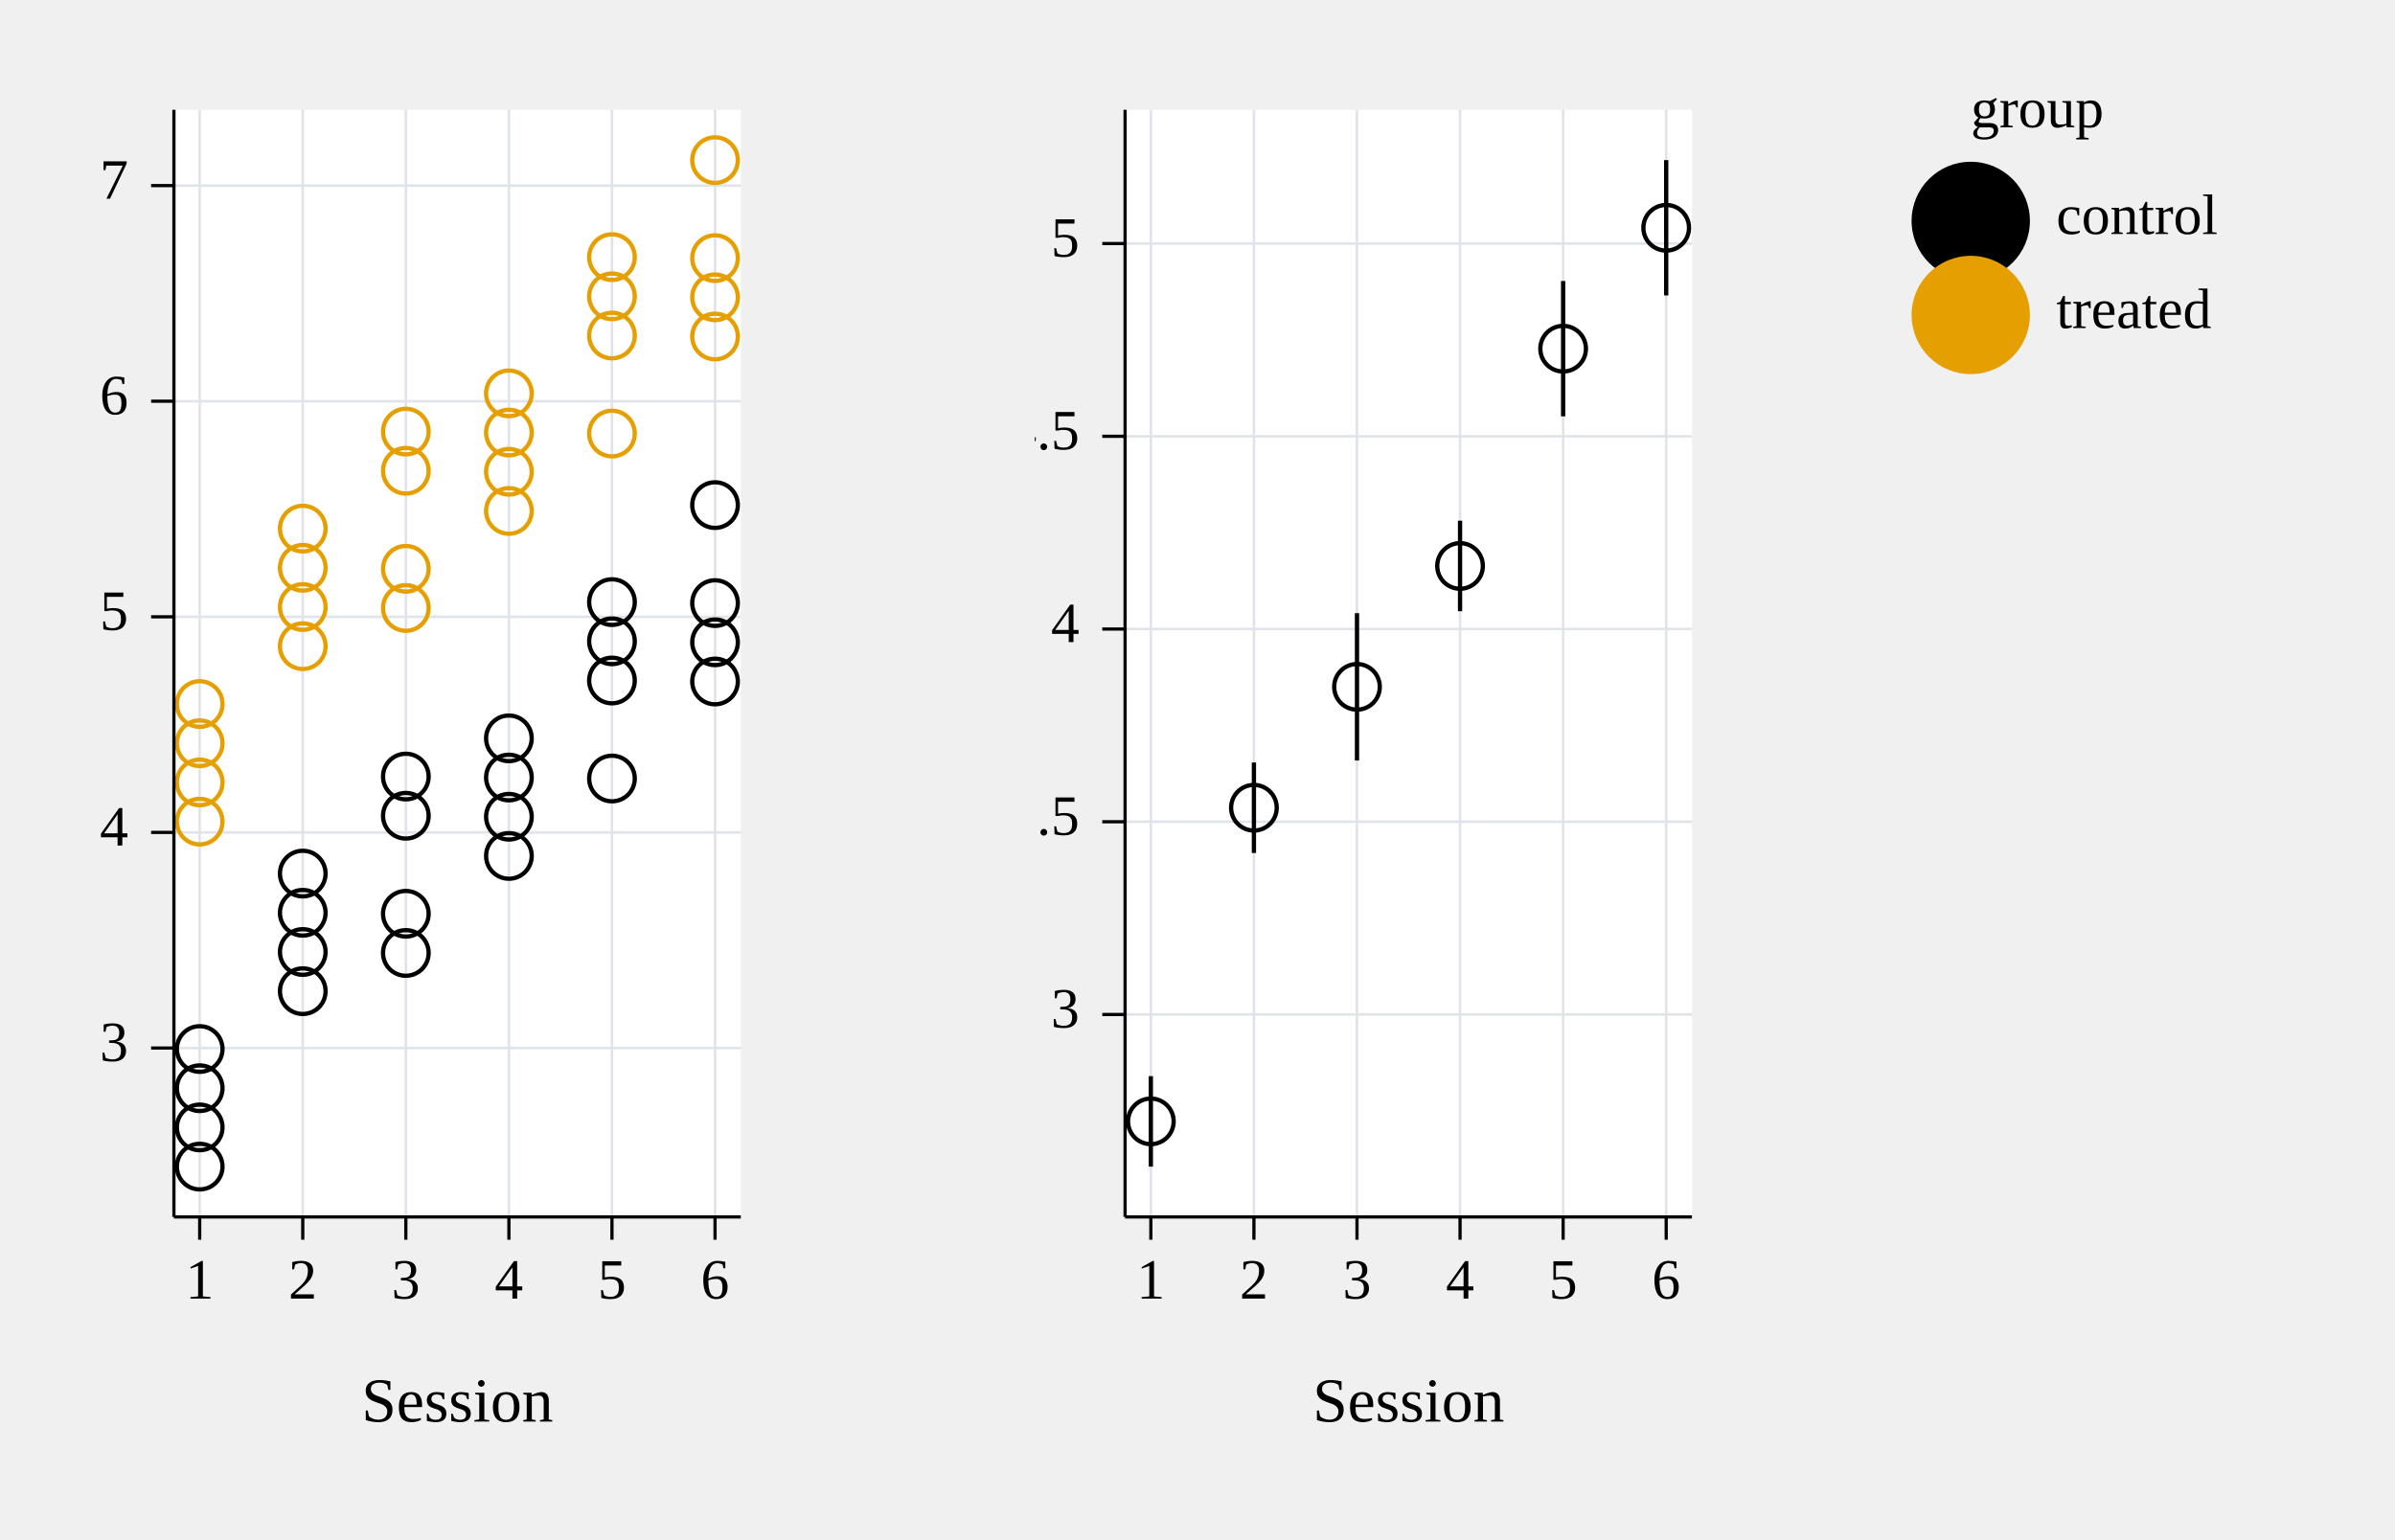
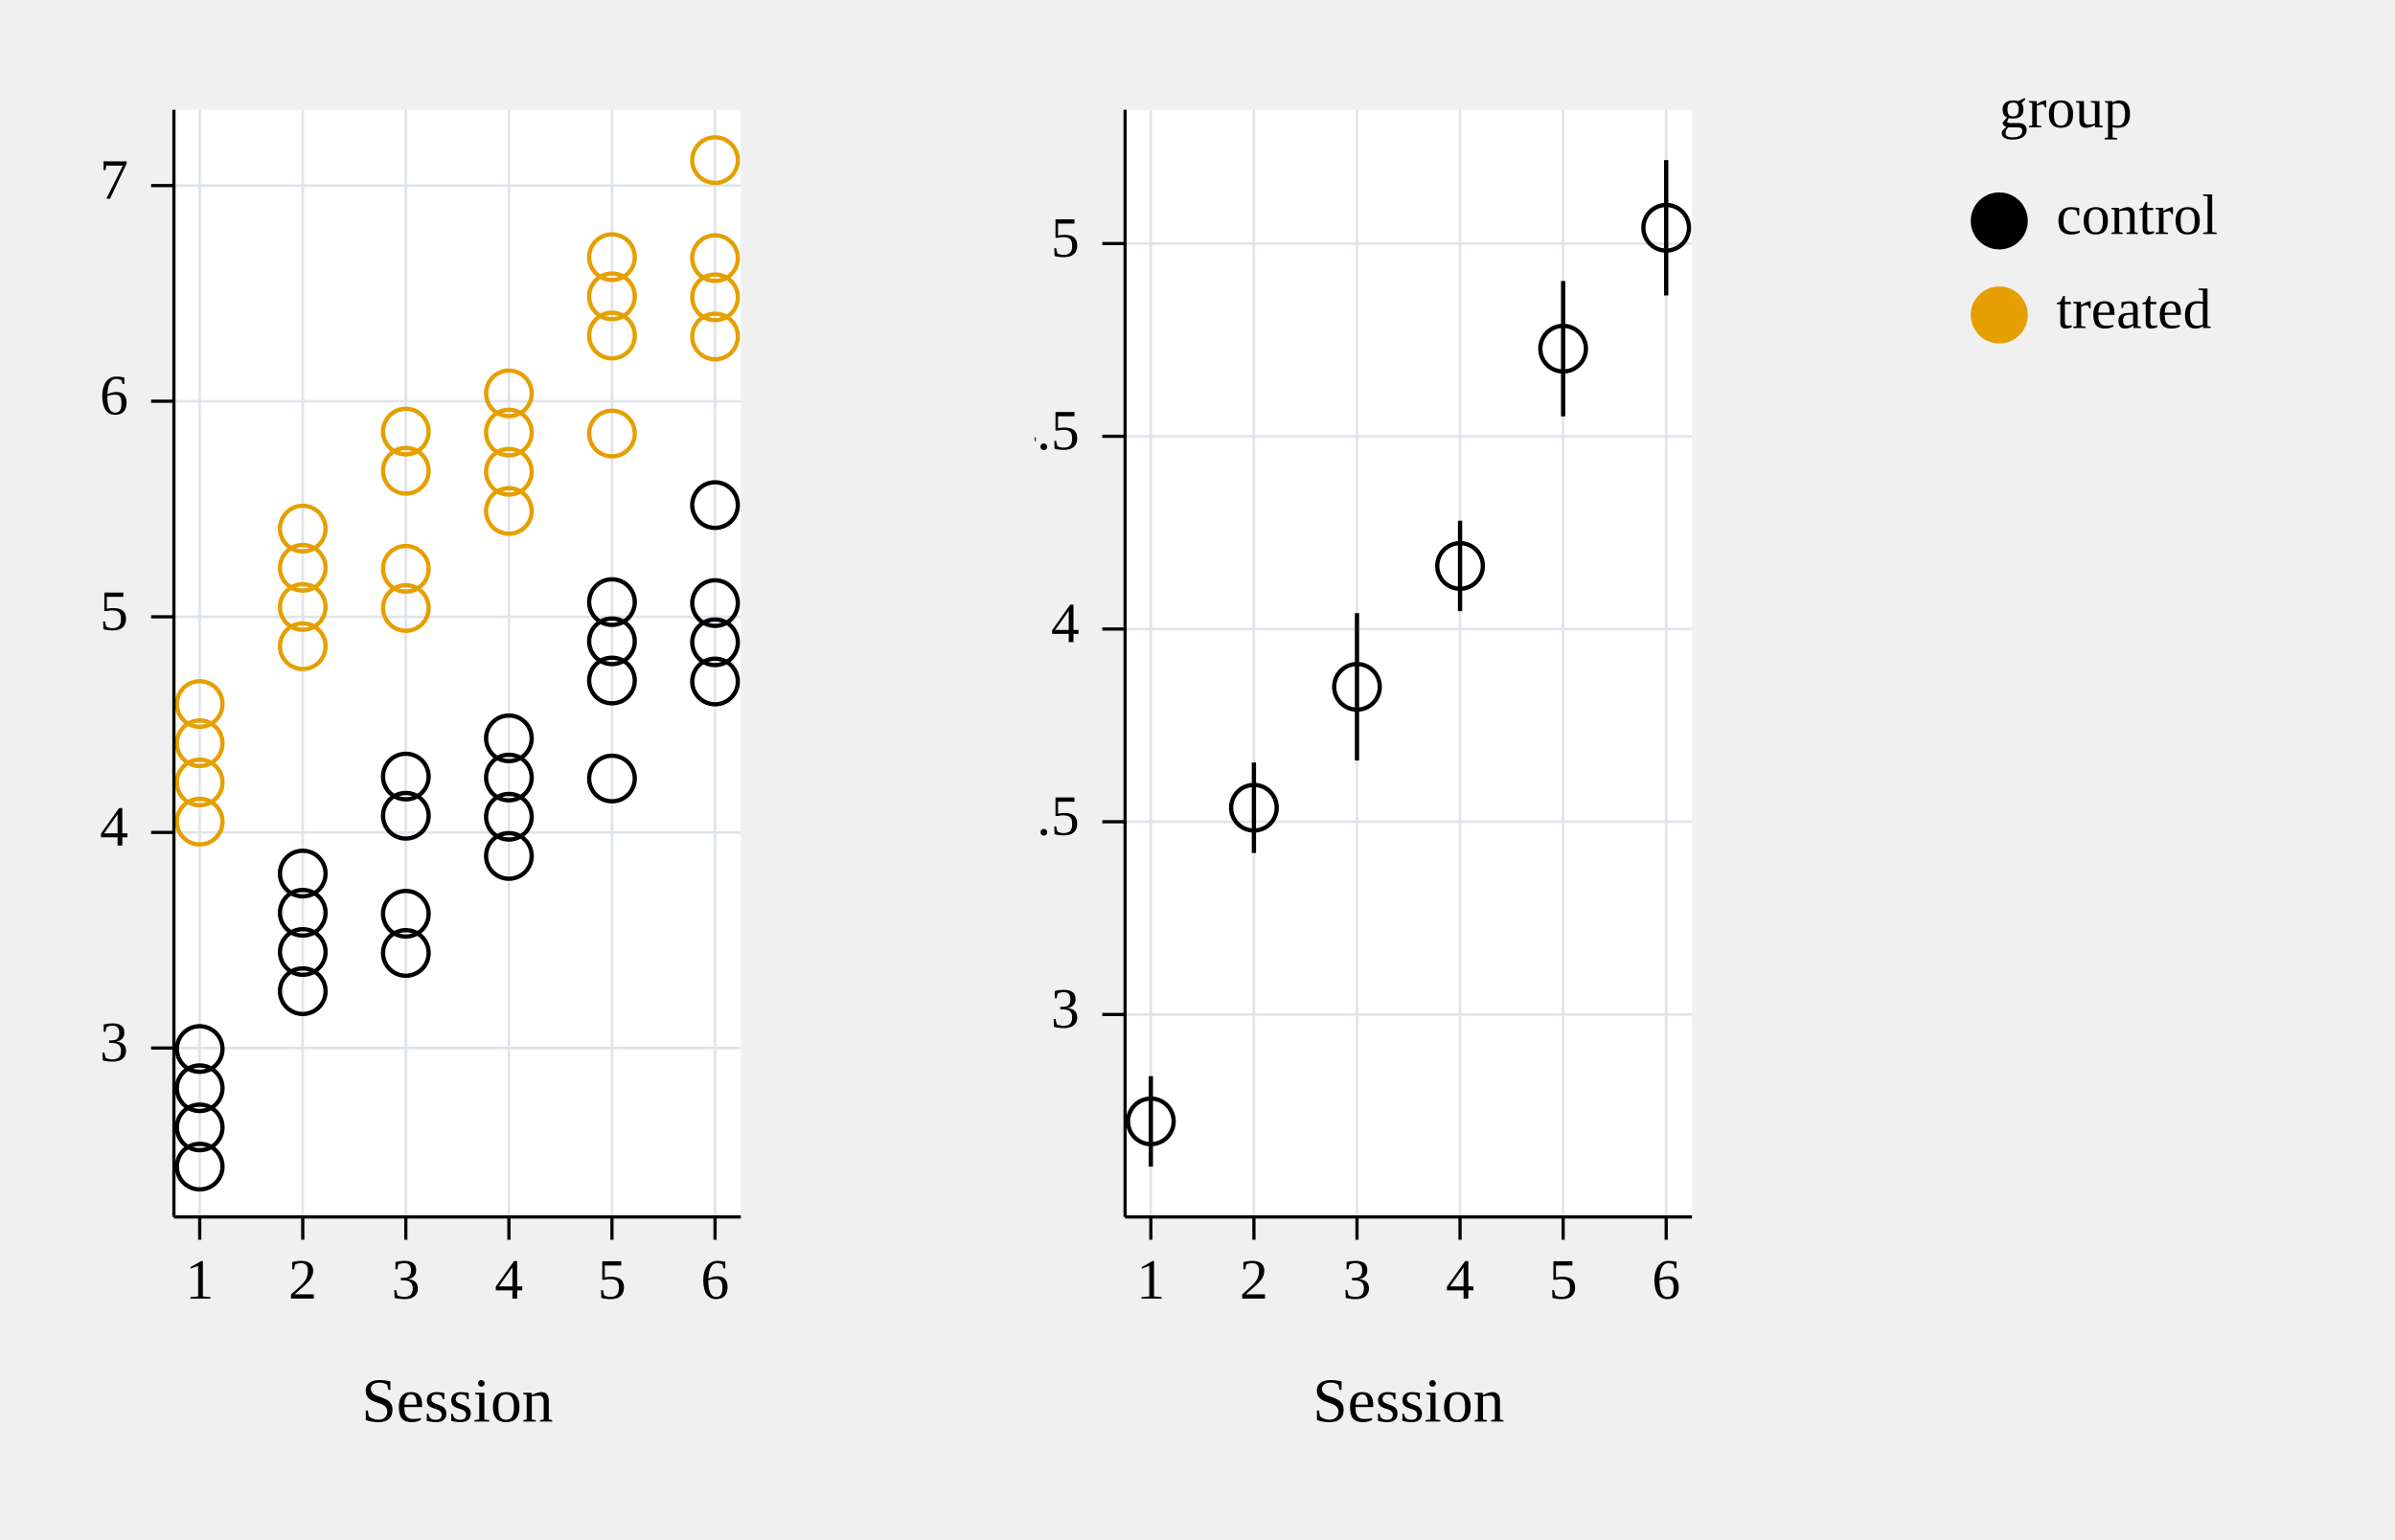
<svg xmlns="http://www.w3.org/2000/svg" width="560" height="360" viewBox="0 0 560 360" id="intaglio-svg" role="img" aria-labelledby="intaglio-svg-title" aria-describedby="intaglio-svg-description">
  <g data-name="composition-cell-0" clip-path="url(#clip-0)">
    <g data-name="plot-panel" clip-path="url(#clip-1)">
      <rect data-name="plot-panel-background" stroke="none" fill="#ffffff" stroke-width="1" stroke-linecap="butt" stroke-linejoin="miter" x="40.668" y="25.679" width="132.548" height="258.951" />
      <polyline data-name="plot-panel-grid-x" stroke="#e0e4ea" fill="none" stroke-width="0.6" stroke-linecap="butt" stroke-linejoin="miter" points="46.693,284.63 46.693,25.679" />
      <polyline data-name="plot-panel-grid-x" stroke="#e0e4ea" fill="none" stroke-width="0.6" stroke-linecap="butt" stroke-linejoin="miter" points="70.792,284.63 70.792,25.679" />
      <polyline data-name="plot-panel-grid-x" stroke="#e0e4ea" fill="none" stroke-width="0.6" stroke-linecap="butt" stroke-linejoin="miter" points="94.892,284.63 94.892,25.679" />
      <polyline data-name="plot-panel-grid-x" stroke="#e0e4ea" fill="none" stroke-width="0.6" stroke-linecap="butt" stroke-linejoin="miter" points="118.991,284.63 118.991,25.679" />
      <polyline data-name="plot-panel-grid-x" stroke="#e0e4ea" fill="none" stroke-width="0.6" stroke-linecap="butt" stroke-linejoin="miter" points="143.091,284.63 143.091,25.679" />
      <polyline data-name="plot-panel-grid-x" stroke="#e0e4ea" fill="none" stroke-width="0.6" stroke-linecap="butt" stroke-linejoin="miter" points="167.191,284.63 167.191,25.679" />
      <polyline data-name="plot-panel-grid-y" stroke="#e0e4ea" fill="none" stroke-width="0.6" stroke-linecap="butt" stroke-linejoin="miter" points="40.668,245.123 173.215,245.123" />
      <polyline data-name="plot-panel-grid-y" stroke="#e0e4ea" fill="none" stroke-width="0.6" stroke-linecap="butt" stroke-linejoin="miter" points="40.668,194.695 173.215,194.695" />
      <polyline data-name="plot-panel-grid-y" stroke="#e0e4ea" fill="none" stroke-width="0.6" stroke-linecap="butt" stroke-linejoin="miter" points="40.668,144.266 173.215,144.266" />
      <polyline data-name="plot-panel-grid-y" stroke="#e0e4ea" fill="none" stroke-width="0.6" stroke-linecap="butt" stroke-linejoin="miter" points="40.668,93.838 173.215,93.838" />
      <polyline data-name="plot-panel-grid-y" stroke="#e0e4ea" fill="none" stroke-width="0.6" stroke-linecap="butt" stroke-linejoin="miter" points="40.668,43.409 173.215,43.409" />
      <circle stroke="#000000" fill="none" stroke-width="1" stroke-linecap="butt" stroke-linejoin="miter" cx="46.693" cy="272.859" r="5.333" />
      <circle stroke="#000000" fill="none" stroke-width="1" stroke-linecap="butt" stroke-linejoin="miter" cx="70.792" cy="231.829" r="5.333" />
      <circle stroke="#000000" fill="none" stroke-width="1" stroke-linecap="butt" stroke-linejoin="miter" cx="94.892" cy="190.798" r="5.333" />
      <circle stroke="#000000" fill="none" stroke-width="1" stroke-linecap="butt" stroke-linejoin="miter" cx="118.991" cy="200.196" r="5.333" />
      <circle stroke="#000000" fill="none" stroke-width="1" stroke-linecap="butt" stroke-linejoin="miter" cx="143.091" cy="159.166" r="5.333" />
      <circle stroke="#000000" fill="none" stroke-width="1" stroke-linecap="butt" stroke-linejoin="miter" cx="167.191" cy="118.135" r="5.333" />
      <circle stroke="#000000" fill="none" stroke-width="1" stroke-linecap="butt" stroke-linejoin="miter" cx="46.693" cy="263.69" r="5.333" />
      <circle stroke="#000000" fill="none" stroke-width="1" stroke-linecap="butt" stroke-linejoin="miter" cx="70.792" cy="222.66" r="5.333" />
      <circle stroke="#000000" fill="none" stroke-width="1" stroke-linecap="butt" stroke-linejoin="miter" cx="94.892" cy="181.629" r="5.333" />
      <circle stroke="#000000" fill="none" stroke-width="1" stroke-linecap="butt" stroke-linejoin="miter" cx="118.991" cy="191.027" r="5.333" />
      <circle stroke="#000000" fill="none" stroke-width="1" stroke-linecap="butt" stroke-linejoin="miter" cx="143.091" cy="149.997" r="5.333" />
      <circle stroke="#000000" fill="none" stroke-width="1" stroke-linecap="butt" stroke-linejoin="miter" cx="167.191" cy="159.395" r="5.333" />
      <circle stroke="#000000" fill="none" stroke-width="1" stroke-linecap="butt" stroke-linejoin="miter" cx="46.693" cy="254.522" r="5.333" />
      <circle stroke="#000000" fill="none" stroke-width="1" stroke-linecap="butt" stroke-linejoin="miter" cx="70.792" cy="213.491" r="5.333" />
      <circle stroke="#000000" fill="none" stroke-width="1" stroke-linecap="butt" stroke-linejoin="miter" cx="94.892" cy="222.889" r="5.333" />
      <circle stroke="#000000" fill="none" stroke-width="1" stroke-linecap="butt" stroke-linejoin="miter" cx="118.991" cy="181.858" r="5.333" />
      <circle stroke="#000000" fill="none" stroke-width="1" stroke-linecap="butt" stroke-linejoin="miter" cx="143.091" cy="140.828" r="5.333" />
      <circle stroke="#000000" fill="none" stroke-width="1" stroke-linecap="butt" stroke-linejoin="miter" cx="167.191" cy="150.226" r="5.333" />
      <circle stroke="#000000" fill="none" stroke-width="1" stroke-linecap="butt" stroke-linejoin="miter" cx="46.693" cy="245.353" r="5.333" />
      <circle stroke="#000000" fill="none" stroke-width="1" stroke-linecap="butt" stroke-linejoin="miter" cx="70.792" cy="204.322" r="5.333" />
      <circle stroke="#000000" fill="none" stroke-width="1" stroke-linecap="butt" stroke-linejoin="miter" cx="94.892" cy="213.72" r="5.333" />
      <circle stroke="#000000" fill="none" stroke-width="1" stroke-linecap="butt" stroke-linejoin="miter" cx="118.991" cy="172.69" r="5.333" />
      <circle stroke="#000000" fill="none" stroke-width="1" stroke-linecap="butt" stroke-linejoin="miter" cx="143.091" cy="182.088" r="5.333" />
      <circle stroke="#000000" fill="none" stroke-width="1" stroke-linecap="butt" stroke-linejoin="miter" cx="167.191" cy="141.057" r="5.333" />
      <circle stroke="#e69f00" fill="none" stroke-width="1" stroke-linecap="butt" stroke-linejoin="miter" cx="46.693" cy="192.173" r="5.333" />
      <circle stroke="#e69f00" fill="none" stroke-width="1" stroke-linecap="butt" stroke-linejoin="miter" cx="70.792" cy="151.143" r="5.333" />
      <circle stroke="#e69f00" fill="none" stroke-width="1" stroke-linecap="butt" stroke-linejoin="miter" cx="94.892" cy="110.112" r="5.333" />
      <circle stroke="#e69f00" fill="none" stroke-width="1" stroke-linecap="butt" stroke-linejoin="miter" cx="118.991" cy="119.51" r="5.333" />
      <circle stroke="#e69f00" fill="none" stroke-width="1" stroke-linecap="butt" stroke-linejoin="miter" cx="143.091" cy="78.48" r="5.333" />
      <circle stroke="#e69f00" fill="none" stroke-width="1" stroke-linecap="butt" stroke-linejoin="miter" cx="167.191" cy="37.45" r="5.333" />
      <circle stroke="#e69f00" fill="none" stroke-width="1" stroke-linecap="butt" stroke-linejoin="miter" cx="46.693" cy="183.005" r="5.333" />
      <circle stroke="#e69f00" fill="none" stroke-width="1" stroke-linecap="butt" stroke-linejoin="miter" cx="70.792" cy="141.974" r="5.333" />
      <circle stroke="#e69f00" fill="none" stroke-width="1" stroke-linecap="butt" stroke-linejoin="miter" cx="94.892" cy="100.944" r="5.333" />
      <circle stroke="#e69f00" fill="none" stroke-width="1" stroke-linecap="butt" stroke-linejoin="miter" cx="118.991" cy="110.342" r="5.333" />
      <circle stroke="#e69f00" fill="none" stroke-width="1" stroke-linecap="butt" stroke-linejoin="miter" cx="143.091" cy="69.311" r="5.333" />
      <circle stroke="#e69f00" fill="none" stroke-width="1" stroke-linecap="butt" stroke-linejoin="miter" cx="167.191" cy="78.709" r="5.333" />
      <circle stroke="#e69f00" fill="none" stroke-width="1" stroke-linecap="butt" stroke-linejoin="miter" cx="46.693" cy="173.836" r="5.333" />
      <circle stroke="#e69f00" fill="none" stroke-width="1" stroke-linecap="butt" stroke-linejoin="miter" cx="70.792" cy="132.805" r="5.333" />
      <circle stroke="#e69f00" fill="none" stroke-width="1" stroke-linecap="butt" stroke-linejoin="miter" cx="94.892" cy="142.203" r="5.333" />
      <circle stroke="#e69f00" fill="none" stroke-width="1" stroke-linecap="butt" stroke-linejoin="miter" cx="118.991" cy="101.173" r="5.333" />
      <circle stroke="#e69f00" fill="none" stroke-width="1" stroke-linecap="butt" stroke-linejoin="miter" cx="143.091" cy="60.142" r="5.333" />
      <circle stroke="#e69f00" fill="none" stroke-width="1" stroke-linecap="butt" stroke-linejoin="miter" cx="167.191" cy="69.54" r="5.333" />
      <circle stroke="#e69f00" fill="none" stroke-width="1" stroke-linecap="butt" stroke-linejoin="miter" cx="46.693" cy="164.667" r="5.333" />
      <circle stroke="#e69f00" fill="none" stroke-width="1" stroke-linecap="butt" stroke-linejoin="miter" cx="70.792" cy="123.636" r="5.333" />
      <circle stroke="#e69f00" fill="none" stroke-width="1" stroke-linecap="butt" stroke-linejoin="miter" cx="94.892" cy="133.035" r="5.333" />
      <circle stroke="#e69f00" fill="none" stroke-width="1" stroke-linecap="butt" stroke-linejoin="miter" cx="118.991" cy="92.004" r="5.333" />
      <circle stroke="#e69f00" fill="none" stroke-width="1" stroke-linecap="butt" stroke-linejoin="miter" cx="143.091" cy="101.402" r="5.333" />
      <circle stroke="#e69f00" fill="none" stroke-width="1" stroke-linecap="butt" stroke-linejoin="miter" cx="167.191" cy="60.372" r="5.333" />
    </g>
    <g data-name="x-axis">
      <polyline data-name="x-axis-baseline" stroke="#000000" fill="none" stroke-width="0.75" stroke-linecap="butt" stroke-linejoin="miter" points="40.668,284.63 173.215,284.63" />
      <polyline data-name="x-axis-ticks" stroke="#000000" fill="none" stroke-width="0.75" stroke-linecap="butt" stroke-linejoin="miter" points="46.693,284.63 46.693,289.963" />
      <polyline data-name="x-axis-ticks" stroke="#000000" fill="none" stroke-width="0.75" stroke-linecap="butt" stroke-linejoin="miter" points="70.792,284.63 70.792,289.963" />
      <polyline data-name="x-axis-ticks" stroke="#000000" fill="none" stroke-width="0.75" stroke-linecap="butt" stroke-linejoin="miter" points="94.892,284.63 94.892,289.963" />
      <polyline data-name="x-axis-ticks" stroke="#000000" fill="none" stroke-width="0.75" stroke-linecap="butt" stroke-linejoin="miter" points="118.991,284.63 118.991,289.963" />
      <polyline data-name="x-axis-ticks" stroke="#000000" fill="none" stroke-width="0.75" stroke-linecap="butt" stroke-linejoin="miter" points="143.091,284.63 143.091,289.963" />
      <polyline data-name="x-axis-ticks" stroke="#000000" fill="none" stroke-width="0.75" stroke-linecap="butt" stroke-linejoin="miter" points="167.191,284.63 167.191,289.963" />
      <text data-name="x-axis-label" fill="#000000" stroke="none" font-size="13.333" x="46.693" y="295.296" text-anchor="middle" dominant-baseline="text-before-edge">1</text>
      <text data-name="x-axis-label" fill="#000000" stroke="none" font-size="13.333" x="70.792" y="295.296" text-anchor="middle" dominant-baseline="text-before-edge">2</text>
      <text data-name="x-axis-label" fill="#000000" stroke="none" font-size="13.333" x="94.892" y="295.296" text-anchor="middle" dominant-baseline="text-before-edge">3</text>
      <text data-name="x-axis-label" fill="#000000" stroke="none" font-size="13.333" x="118.991" y="295.296" text-anchor="middle" dominant-baseline="text-before-edge">4</text>
      <text data-name="x-axis-label" fill="#000000" stroke="none" font-size="13.333" x="143.091" y="295.296" text-anchor="middle" dominant-baseline="text-before-edge">5</text>
      <text data-name="x-axis-label" fill="#000000" stroke="none" font-size="13.333" x="167.191" y="295.296" text-anchor="middle" dominant-baseline="text-before-edge">6</text>
      <text data-name="x-axis-title" fill="#000000" stroke="none" font-size="14.667" x="106.942" y="329.13" text-anchor="middle" dominant-baseline="middle">Session</text>
    </g>
    <g data-name="y-axis">
      <polyline data-name="y-axis-baseline" stroke="#000000" fill="none" stroke-width="0.75" stroke-linecap="butt" stroke-linejoin="miter" points="40.668,284.63 40.668,25.679" />
      <polyline data-name="y-axis-ticks" stroke="#000000" fill="none" stroke-width="0.75" stroke-linecap="butt" stroke-linejoin="miter" points="40.668,245.123 35.334,245.123" />
      <polyline data-name="y-axis-ticks" stroke="#000000" fill="none" stroke-width="0.75" stroke-linecap="butt" stroke-linejoin="miter" points="40.668,194.695 35.334,194.695" />
      <polyline data-name="y-axis-ticks" stroke="#000000" fill="none" stroke-width="0.75" stroke-linecap="butt" stroke-linejoin="miter" points="40.668,144.266 35.334,144.266" />
      <polyline data-name="y-axis-ticks" stroke="#000000" fill="none" stroke-width="0.75" stroke-linecap="butt" stroke-linejoin="miter" points="40.668,93.838 35.334,93.838" />
      <polyline data-name="y-axis-ticks" stroke="#000000" fill="none" stroke-width="0.75" stroke-linecap="butt" stroke-linejoin="miter" points="40.668,43.409 35.334,43.409" />
      <text data-name="y-axis-label" fill="#000000" stroke="none" font-size="13.333" x="30.001" y="245.123" text-anchor="end" dominant-baseline="middle">3</text>
      <text data-name="y-axis-label" fill="#000000" stroke="none" font-size="13.333" x="30.001" y="194.695" text-anchor="end" dominant-baseline="middle">4</text>
      <text data-name="y-axis-label" fill="#000000" stroke="none" font-size="13.333" x="30.001" y="144.266" text-anchor="end" dominant-baseline="middle">5</text>
      <text data-name="y-axis-label" fill="#000000" stroke="none" font-size="13.333" x="30.001" y="93.838" text-anchor="end" dominant-baseline="middle">6</text>
      <text data-name="y-axis-label" fill="#000000" stroke="none" font-size="13.333" x="30.001" y="43.409" text-anchor="end" dominant-baseline="middle">7</text>
      <text data-name="y-axis-title" fill="#000000" stroke="none" font-size="14.667" x="4.568" y="155.154" text-anchor="middle" dominant-baseline="middle" transform="rotate(-90 4.5676 155.1543)">Score</text>
    </g>
  </g>
  <g data-name="composition-cell-1" clip-path="url(#clip-2)">
    <g data-name="plot-panel" clip-path="url(#clip-3)">
      <rect data-name="plot-panel-background" stroke="none" fill="#ffffff" stroke-width="1" stroke-linecap="butt" stroke-linejoin="miter" x="263.068" y="25.679" width="132.548" height="258.951" />
      <polyline data-name="plot-panel-grid-x" stroke="#e0e4ea" fill="none" stroke-width="0.6" stroke-linecap="butt" stroke-linejoin="miter" points="269.092,284.63 269.092,25.679" />
      <polyline data-name="plot-panel-grid-x" stroke="#e0e4ea" fill="none" stroke-width="0.6" stroke-linecap="butt" stroke-linejoin="miter" points="293.192,284.63 293.192,25.679" />
      <polyline data-name="plot-panel-grid-x" stroke="#e0e4ea" fill="none" stroke-width="0.6" stroke-linecap="butt" stroke-linejoin="miter" points="317.292,284.63 317.292,25.679" />
      <polyline data-name="plot-panel-grid-x" stroke="#e0e4ea" fill="none" stroke-width="0.6" stroke-linecap="butt" stroke-linejoin="miter" points="341.391,284.63 341.391,25.679" />
      <polyline data-name="plot-panel-grid-x" stroke="#e0e4ea" fill="none" stroke-width="0.6" stroke-linecap="butt" stroke-linejoin="miter" points="365.491,284.63 365.491,25.679" />
      <polyline data-name="plot-panel-grid-x" stroke="#e0e4ea" fill="none" stroke-width="0.6" stroke-linecap="butt" stroke-linejoin="miter" points="389.591,284.63 389.591,25.679" />
      <polyline data-name="plot-panel-grid-y" stroke="#e0e4ea" fill="none" stroke-width="0.6" stroke-linecap="butt" stroke-linejoin="miter" points="263.068,237.28 395.615,237.28" />
      <polyline data-name="plot-panel-grid-y" stroke="#e0e4ea" fill="none" stroke-width="0.6" stroke-linecap="butt" stroke-linejoin="miter" points="263.068,192.201 395.615,192.201" />
      <polyline data-name="plot-panel-grid-y" stroke="#e0e4ea" fill="none" stroke-width="0.6" stroke-linecap="butt" stroke-linejoin="miter" points="263.068,147.123 395.615,147.123" />
      <polyline data-name="plot-panel-grid-y" stroke="#e0e4ea" fill="none" stroke-width="0.6" stroke-linecap="butt" stroke-linejoin="miter" points="263.068,102.044 395.615,102.044" />
      <polyline data-name="plot-panel-grid-y" stroke="#e0e4ea" fill="none" stroke-width="0.6" stroke-linecap="butt" stroke-linejoin="miter" points="263.068,56.965 395.615,56.965" />
      <polyline data-name="stat-summary-interval-0" stroke="#000000" fill="none" stroke-width="1" stroke-linecap="butt" stroke-linejoin="miter" points="269.092,272.859 269.092,251.697" />
      <circle data-name="stat-summary-mean-0" stroke="#000000" fill="none" stroke-width="1" stroke-linecap="butt" stroke-linejoin="miter" cx="269.092" cy="262.278" r="5.333" />
      <polyline data-name="stat-summary-interval-1" stroke="#000000" fill="none" stroke-width="1" stroke-linecap="butt" stroke-linejoin="miter" points="293.192,199.504 293.192,178.342" />
      <circle data-name="stat-summary-mean-1" stroke="#000000" fill="none" stroke-width="1" stroke-linecap="butt" stroke-linejoin="miter" cx="293.192" cy="188.923" r="5.333" />
      <polyline data-name="stat-summary-interval-2" stroke="#000000" fill="none" stroke-width="1" stroke-linecap="butt" stroke-linejoin="miter" points="317.292,177.871 317.292,143.421" />
      <circle data-name="stat-summary-mean-2" stroke="#000000" fill="none" stroke-width="1" stroke-linecap="butt" stroke-linejoin="miter" cx="317.292" cy="160.646" r="5.333" />
      <polyline data-name="stat-summary-interval-3" stroke="#000000" fill="none" stroke-width="1" stroke-linecap="butt" stroke-linejoin="miter" points="341.391,142.951 341.391,121.788" />
      <circle data-name="stat-summary-mean-3" stroke="#000000" fill="none" stroke-width="1" stroke-linecap="butt" stroke-linejoin="miter" cx="341.391" cy="132.37" r="5.333" />
      <polyline data-name="stat-summary-interval-4" stroke="#000000" fill="none" stroke-width="1" stroke-linecap="butt" stroke-linejoin="miter" points="365.491,97.381 365.491,65.726" />
      <circle data-name="stat-summary-mean-4" stroke="#000000" fill="none" stroke-width="1" stroke-linecap="butt" stroke-linejoin="miter" cx="365.491" cy="81.554" r="5.333" />
      <polyline data-name="stat-summary-interval-5" stroke="#000000" fill="none" stroke-width="1" stroke-linecap="butt" stroke-linejoin="miter" points="389.591,69.105 389.591,37.45" />
      <circle data-name="stat-summary-mean-5" stroke="#000000" fill="none" stroke-width="1" stroke-linecap="butt" stroke-linejoin="miter" cx="389.591" cy="53.277" r="5.333" />
    </g>
    <g data-name="x-axis">
      <polyline data-name="x-axis-baseline" stroke="#000000" fill="none" stroke-width="0.75" stroke-linecap="butt" stroke-linejoin="miter" points="263.068,284.63 395.615,284.63" />
      <polyline data-name="x-axis-ticks" stroke="#000000" fill="none" stroke-width="0.75" stroke-linecap="butt" stroke-linejoin="miter" points="269.092,284.63 269.092,289.963" />
      <polyline data-name="x-axis-ticks" stroke="#000000" fill="none" stroke-width="0.75" stroke-linecap="butt" stroke-linejoin="miter" points="293.192,284.63 293.192,289.963" />
      <polyline data-name="x-axis-ticks" stroke="#000000" fill="none" stroke-width="0.75" stroke-linecap="butt" stroke-linejoin="miter" points="317.292,284.63 317.292,289.963" />
      <polyline data-name="x-axis-ticks" stroke="#000000" fill="none" stroke-width="0.75" stroke-linecap="butt" stroke-linejoin="miter" points="341.391,284.63 341.391,289.963" />
      <polyline data-name="x-axis-ticks" stroke="#000000" fill="none" stroke-width="0.75" stroke-linecap="butt" stroke-linejoin="miter" points="365.491,284.63 365.491,289.963" />
      <polyline data-name="x-axis-ticks" stroke="#000000" fill="none" stroke-width="0.75" stroke-linecap="butt" stroke-linejoin="miter" points="389.591,284.63 389.591,289.963" />
      <text data-name="x-axis-label" fill="#000000" stroke="none" font-size="13.333" x="269.092" y="295.296" text-anchor="middle" dominant-baseline="text-before-edge">1</text>
      <text data-name="x-axis-label" fill="#000000" stroke="none" font-size="13.333" x="293.192" y="295.296" text-anchor="middle" dominant-baseline="text-before-edge">2</text>
      <text data-name="x-axis-label" fill="#000000" stroke="none" font-size="13.333" x="317.292" y="295.296" text-anchor="middle" dominant-baseline="text-before-edge">3</text>
      <text data-name="x-axis-label" fill="#000000" stroke="none" font-size="13.333" x="341.391" y="295.296" text-anchor="middle" dominant-baseline="text-before-edge">4</text>
      <text data-name="x-axis-label" fill="#000000" stroke="none" font-size="13.333" x="365.491" y="295.296" text-anchor="middle" dominant-baseline="text-before-edge">5</text>
      <text data-name="x-axis-label" fill="#000000" stroke="none" font-size="13.333" x="389.591" y="295.296" text-anchor="middle" dominant-baseline="text-before-edge">6</text>
      <text data-name="x-axis-title" fill="#000000" stroke="none" font-size="14.667" x="329.341" y="329.13" text-anchor="middle" dominant-baseline="middle">Session</text>
    </g>
    <g data-name="y-axis">
      <polyline data-name="y-axis-baseline" stroke="#000000" fill="none" stroke-width="0.75" stroke-linecap="butt" stroke-linejoin="miter" points="263.068,284.63 263.068,25.679" />
      <polyline data-name="y-axis-ticks" stroke="#000000" fill="none" stroke-width="0.75" stroke-linecap="butt" stroke-linejoin="miter" points="263.068,237.28 257.734,237.28" />
      <polyline data-name="y-axis-ticks" stroke="#000000" fill="none" stroke-width="0.75" stroke-linecap="butt" stroke-linejoin="miter" points="263.068,192.201 257.734,192.201" />
      <polyline data-name="y-axis-ticks" stroke="#000000" fill="none" stroke-width="0.75" stroke-linecap="butt" stroke-linejoin="miter" points="263.068,147.123 257.734,147.123" />
      <polyline data-name="y-axis-ticks" stroke="#000000" fill="none" stroke-width="0.75" stroke-linecap="butt" stroke-linejoin="miter" points="263.068,102.044 257.734,102.044" />
      <polyline data-name="y-axis-ticks" stroke="#000000" fill="none" stroke-width="0.75" stroke-linecap="butt" stroke-linejoin="miter" points="263.068,56.965 257.734,56.965" />
      <text data-name="y-axis-label" fill="#000000" stroke="none" font-size="13.333" x="252.401" y="237.28" text-anchor="end" dominant-baseline="middle">3</text>
      <text data-name="y-axis-label" fill="#000000" stroke="none" font-size="13.333" x="252.401" y="192.201" text-anchor="end" dominant-baseline="middle">3.5</text>
      <text data-name="y-axis-label" fill="#000000" stroke="none" font-size="13.333" x="252.401" y="147.123" text-anchor="end" dominant-baseline="middle">4</text>
      <text data-name="y-axis-label" fill="#000000" stroke="none" font-size="13.333" x="252.401" y="102.044" text-anchor="end" dominant-baseline="middle">4.5</text>
      <text data-name="y-axis-label" fill="#000000" stroke="none" font-size="13.333" x="252.401" y="56.965" text-anchor="end" dominant-baseline="middle">5</text>
      <text data-name="y-axis-title" fill="#000000" stroke="none" font-size="14.667" x="210.434" y="155.154" text-anchor="middle" dominant-baseline="middle" transform="rotate(-90 210.4342 155.1543)">Mean</text>
    </g>
  </g>
  <g data-name="group-legend">
-     <text data-name="group-legend-title" fill="#000000" stroke="none" font-size="13.333" x="460.8" y="21.333" text-anchor="start" dominant-baseline="text-before-edge">group</text>
-     <circle data-name="group-legend-entry-0-key" stroke="#000000" fill="#000000" stroke-width="1" stroke-linecap="butt" stroke-linejoin="miter" cx="460.8" cy="51.667" r="13.333" />
+     <text data-name="group-legend-title" fill="#000000" stroke="none" font-size="13.333" x="467.467" y="21.333" text-anchor="start" dominant-baseline="text-before-edge">group</text>
+     <circle data-name="group-legend-entry-0-key" stroke="#000000" fill="#000000" stroke-width="1" stroke-linecap="butt" stroke-linejoin="miter" cx="467.467" cy="51.667" r="6.167" />
    <text data-name="group-legend-entry-0-label" fill="#000000" stroke="none" font-size="13.333" x="480.8" y="51.667" text-anchor="start" dominant-baseline="middle">control</text>
-     <circle data-name="group-legend-entry-1-key" stroke="#e69f00" fill="#e69f00" stroke-width="1" stroke-linecap="butt" stroke-linejoin="miter" cx="460.8" cy="73.667" r="13.333" />
+     <circle data-name="group-legend-entry-1-key" stroke="#e69f00" fill="#e69f00" stroke-width="1" stroke-linecap="butt" stroke-linejoin="miter" cx="467.467" cy="73.667" r="6.167" />
    <text data-name="group-legend-entry-1-label" fill="#000000" stroke="none" font-size="13.333" x="480.8" y="73.667" text-anchor="start" dominant-baseline="middle">treated</text>
  </g>
  <defs>
    <clipPath id="clip-0">
      <rect x="20.274" y="13.333" width="194.889" height="333.333" />
    </clipPath>
    <clipPath id="clip-1">
      <rect x="40.668" y="25.679" width="132.548" height="258.951" />
    </clipPath>
    <clipPath id="clip-2">
      <rect x="241.948" y="13.333" width="157.416" height="333.333" />
    </clipPath>
    <clipPath id="clip-3">
      <rect x="263.068" y="25.679" width="132.548" height="258.951" />
    </clipPath>
  </defs>
</svg>
